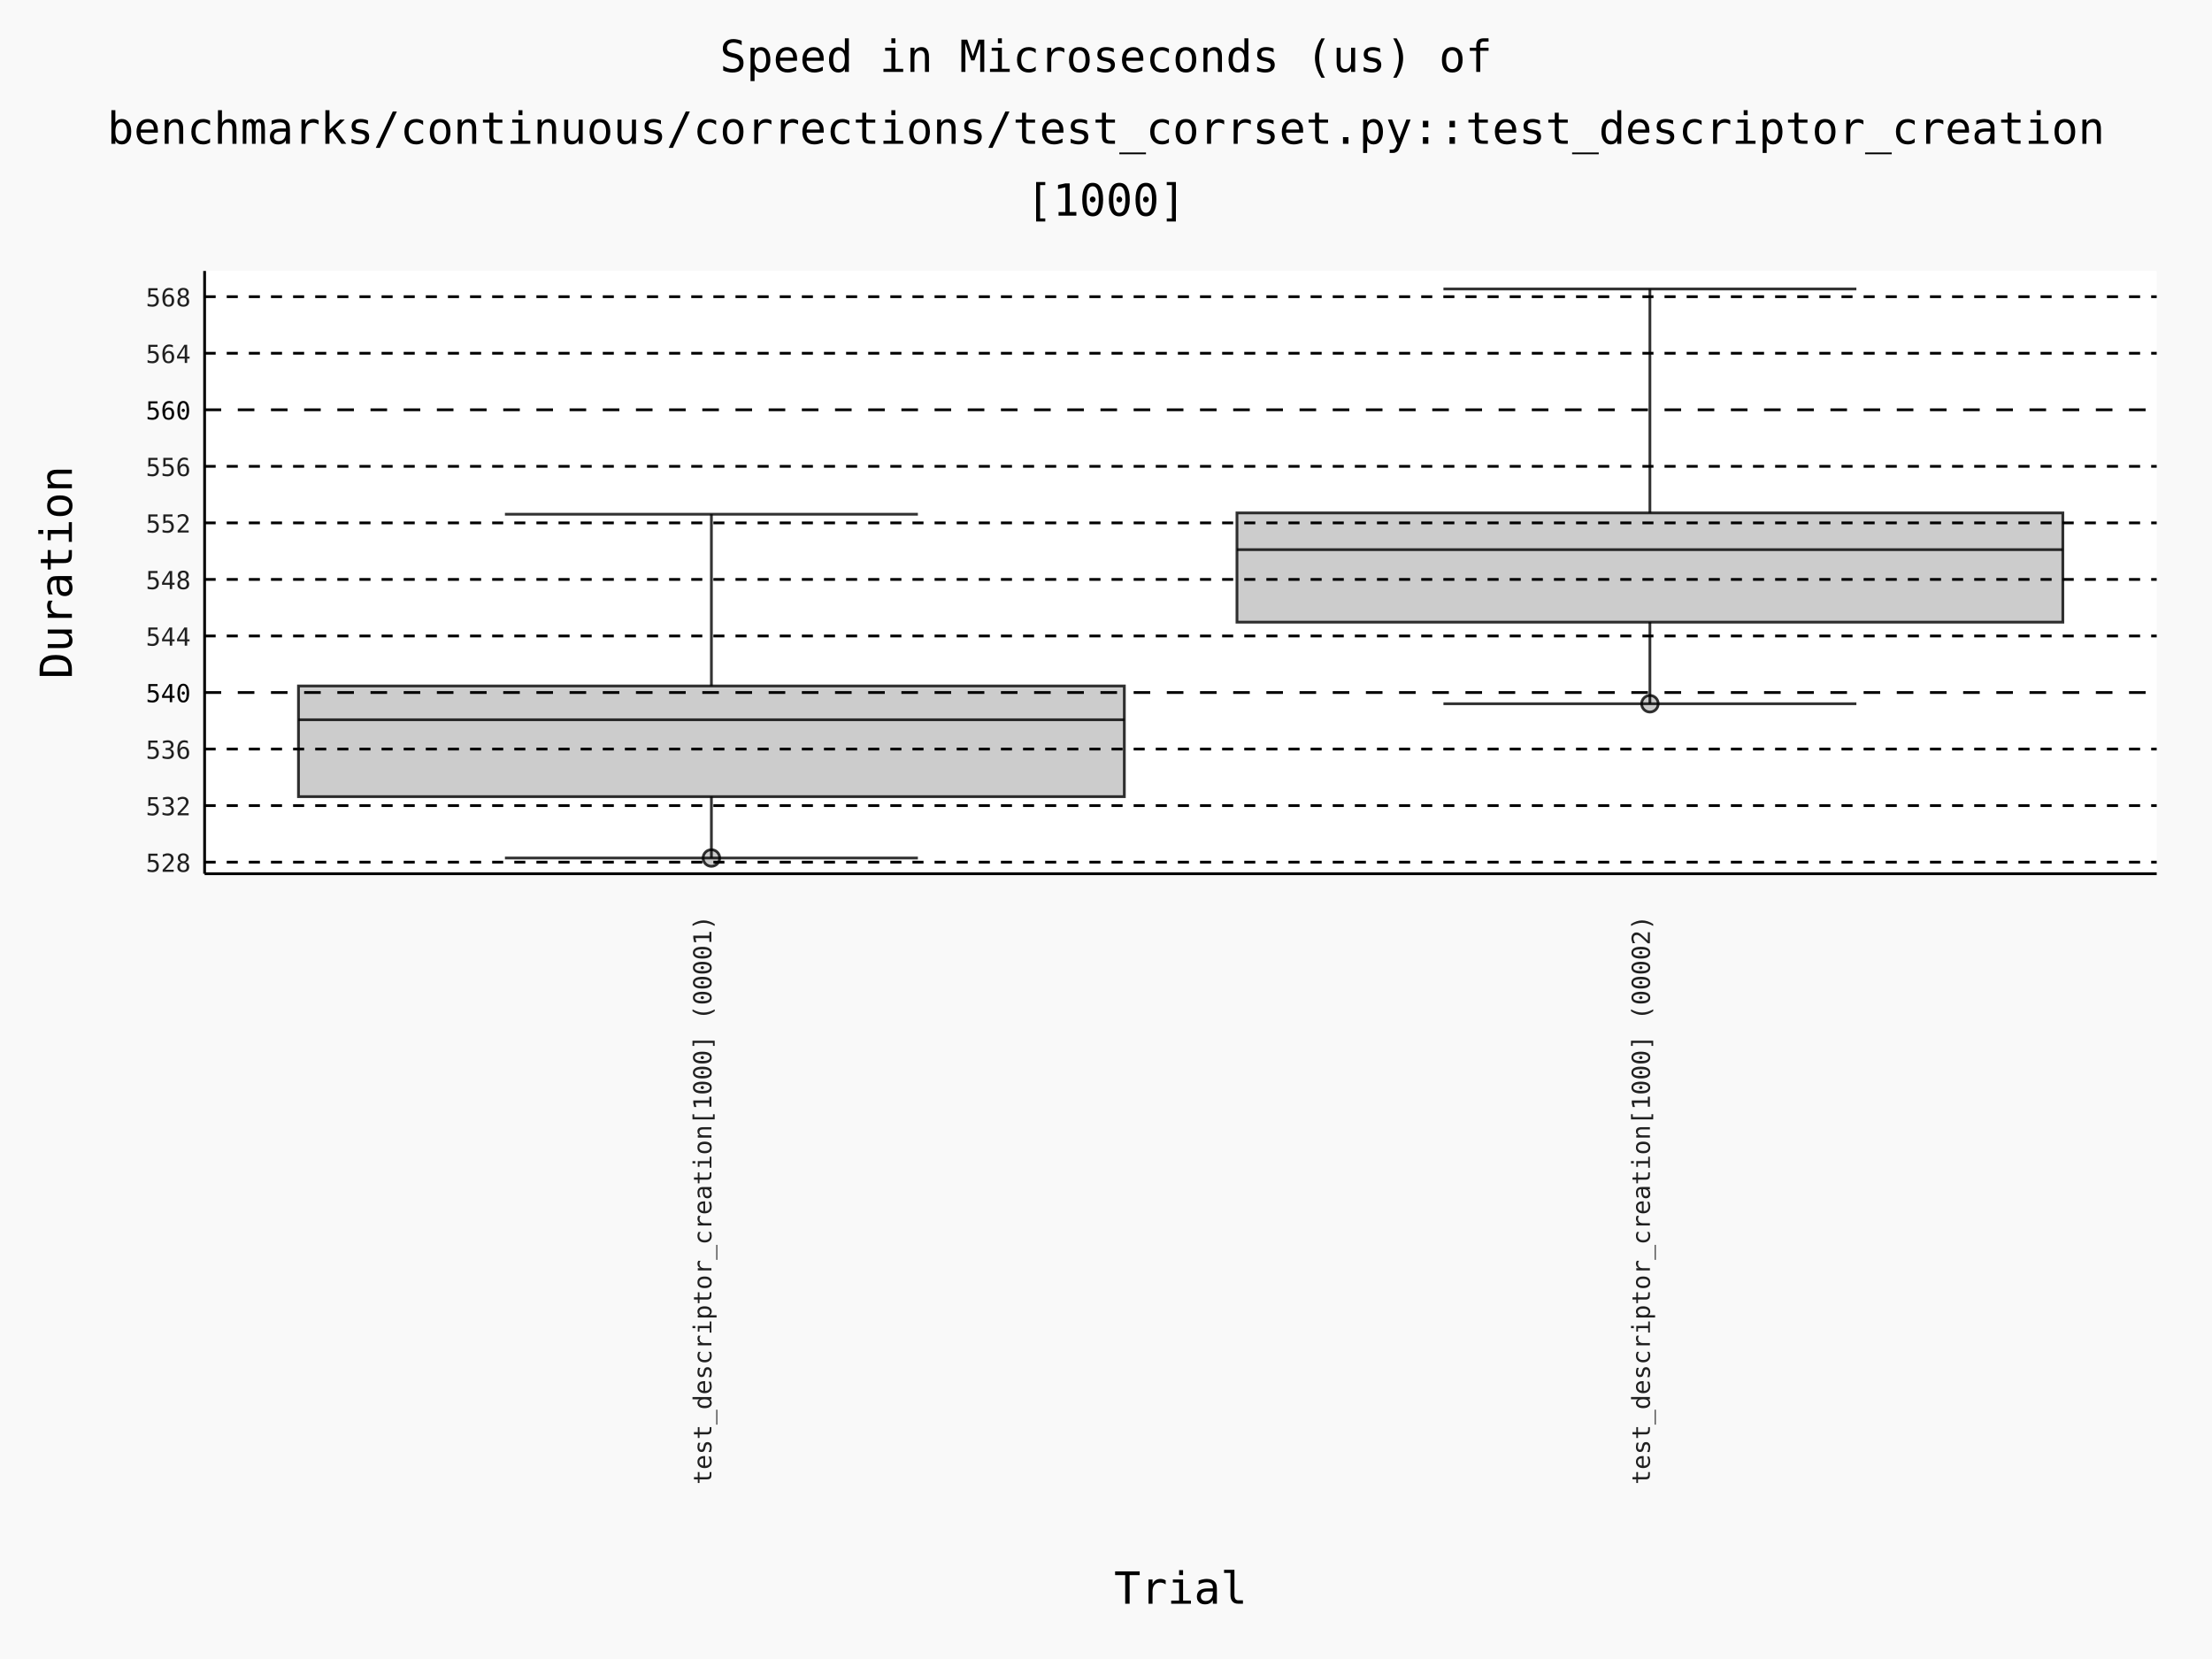
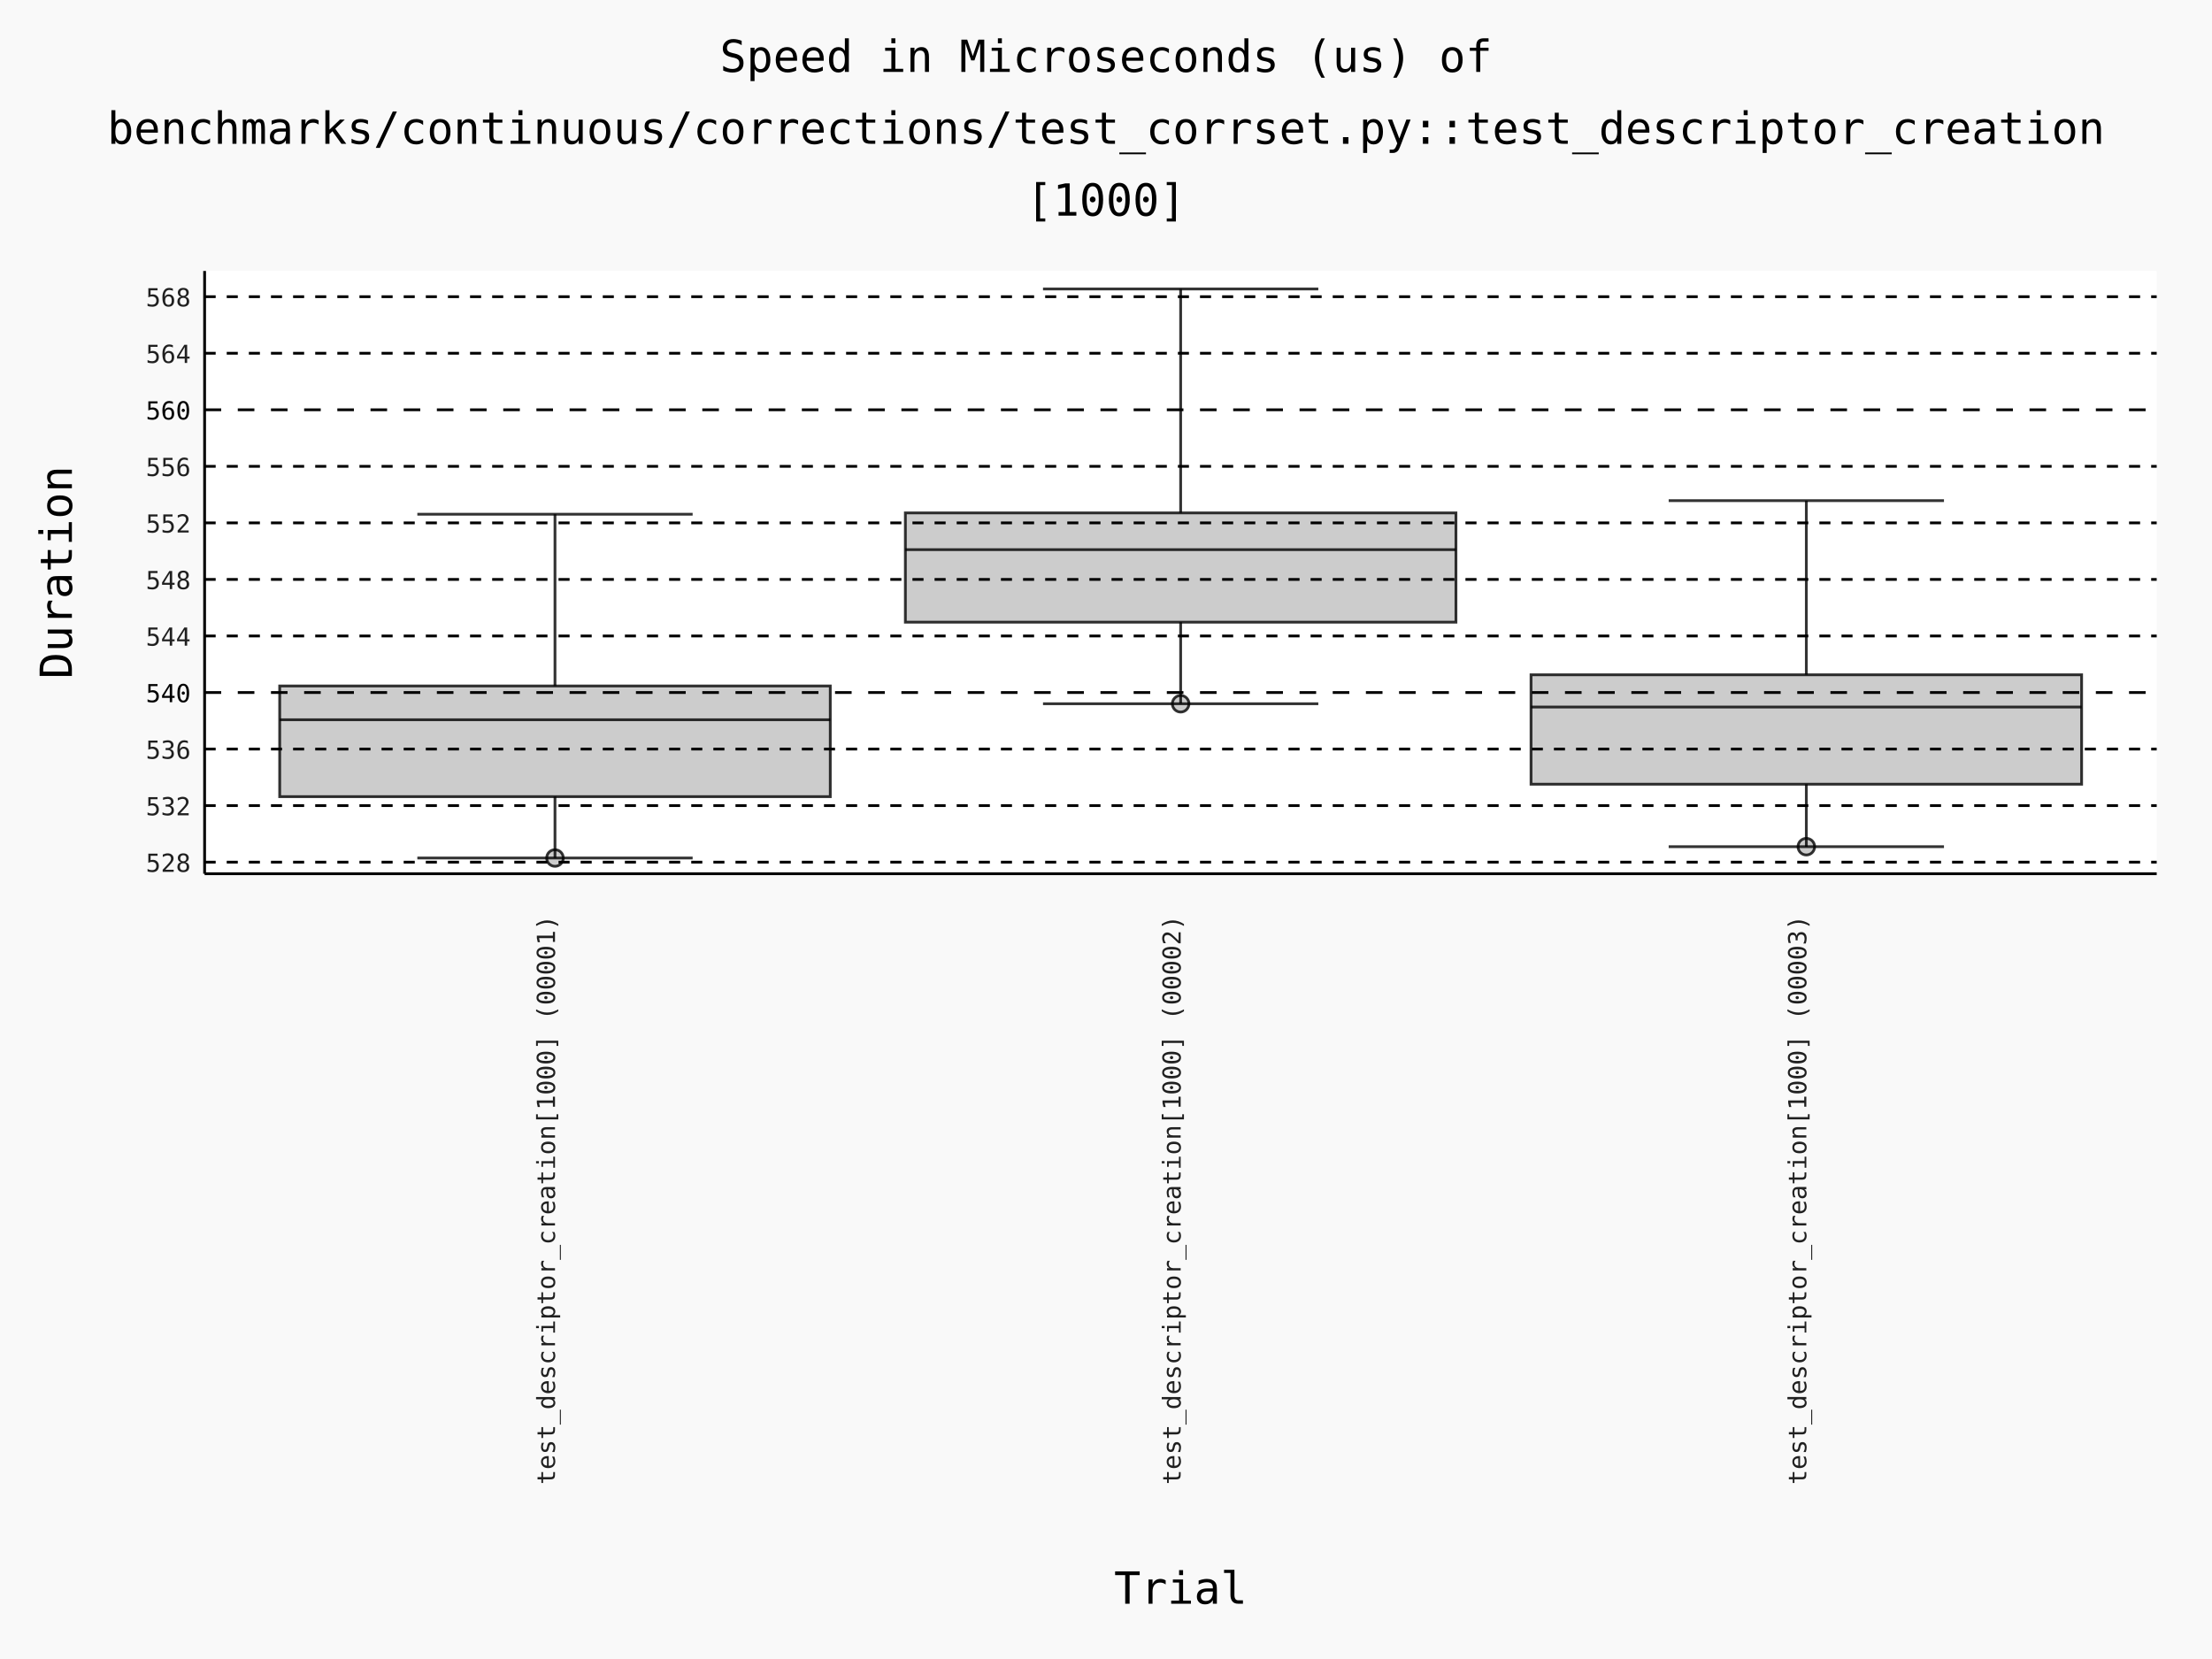
- <svg xmlns="http://www.w3.org/2000/svg" id="chart-7286e9e5-baac-4978-a2ac-18923ef26b9c" class="pygal-chart" viewBox="0 0 800 600">
+ <svg xmlns="http://www.w3.org/2000/svg" id="chart-e54985c6-fe10-421b-b34b-88dd289d7574" class="pygal-chart" viewBox="0 0 800 600">
  <defs>
-     <style type="text/css">#chart-7286e9e5-baac-4978-a2ac-18923ef26b9c{-webkit-user-select:none;-webkit-font-smoothing:antialiased;font-family:Consolas,"Deja Vu Sans Mono","Bitstream Vera Sans Mono","Courier New",monospace}#chart-7286e9e5-baac-4978-a2ac-18923ef26b9c .title{font-family:Consolas,"Deja Vu Sans Mono","Bitstream Vera Sans Mono","Courier New",monospace;font-size:16px}#chart-7286e9e5-baac-4978-a2ac-18923ef26b9c .legends .legend text{font-family:Consolas,"Deja Vu Sans Mono","Bitstream Vera Sans Mono","Courier New",monospace;font-size:14px}#chart-7286e9e5-baac-4978-a2ac-18923ef26b9c .axis text{font-family:Consolas,"Deja Vu Sans Mono","Bitstream Vera Sans Mono","Courier New",monospace;font-size:10px}#chart-7286e9e5-baac-4978-a2ac-18923ef26b9c .axis text.major{font-family:Consolas,"Deja Vu Sans Mono","Bitstream Vera Sans Mono","Courier New",monospace;font-size:10px}#chart-7286e9e5-baac-4978-a2ac-18923ef26b9c .text-overlay text.value{font-family:Consolas,"Deja Vu Sans Mono","Bitstream Vera Sans Mono","Courier New",monospace;font-size:16px}#chart-7286e9e5-baac-4978-a2ac-18923ef26b9c .text-overlay text.label{font-family:Consolas,"Deja Vu Sans Mono","Bitstream Vera Sans Mono","Courier New",monospace;font-size:10px}#chart-7286e9e5-baac-4978-a2ac-18923ef26b9c .tooltip{font-family:Consolas,"Deja Vu Sans Mono","Bitstream Vera Sans Mono","Courier New",monospace;font-size:14px}#chart-7286e9e5-baac-4978-a2ac-18923ef26b9c text.no_data{font-family:Consolas,"Deja Vu Sans Mono","Bitstream Vera Sans Mono","Courier New",monospace;font-size:64px}
- #chart-7286e9e5-baac-4978-a2ac-18923ef26b9c{background-color:rgba(249,249,249,1)}#chart-7286e9e5-baac-4978-a2ac-18923ef26b9c path,#chart-7286e9e5-baac-4978-a2ac-18923ef26b9c line,#chart-7286e9e5-baac-4978-a2ac-18923ef26b9c rect,#chart-7286e9e5-baac-4978-a2ac-18923ef26b9c circle{-webkit-transition:150ms;-moz-transition:150ms;transition:150ms}#chart-7286e9e5-baac-4978-a2ac-18923ef26b9c .graph &gt; .background{fill:rgba(249,249,249,1)}#chart-7286e9e5-baac-4978-a2ac-18923ef26b9c .plot &gt; .background{fill:rgba(255,255,255,1)}#chart-7286e9e5-baac-4978-a2ac-18923ef26b9c .graph{fill:rgba(0,0,0,.87)}#chart-7286e9e5-baac-4978-a2ac-18923ef26b9c text.no_data{fill:rgba(0,0,0,1)}#chart-7286e9e5-baac-4978-a2ac-18923ef26b9c .title{fill:rgba(0,0,0,1)}#chart-7286e9e5-baac-4978-a2ac-18923ef26b9c .legends .legend text{fill:rgba(0,0,0,.87)}#chart-7286e9e5-baac-4978-a2ac-18923ef26b9c .legends .legend:hover text{fill:rgba(0,0,0,1)}#chart-7286e9e5-baac-4978-a2ac-18923ef26b9c .axis .line{stroke:rgba(0,0,0,1)}#chart-7286e9e5-baac-4978-a2ac-18923ef26b9c .axis .guide.line{stroke:rgba(0,0,0,.54)}#chart-7286e9e5-baac-4978-a2ac-18923ef26b9c .axis .major.line{stroke:rgba(0,0,0,.87)}#chart-7286e9e5-baac-4978-a2ac-18923ef26b9c .axis text.major{fill:rgba(0,0,0,1)}#chart-7286e9e5-baac-4978-a2ac-18923ef26b9c .axis.y .guides:hover .guide.line,#chart-7286e9e5-baac-4978-a2ac-18923ef26b9c .line-graph .axis.x .guides:hover .guide.line,#chart-7286e9e5-baac-4978-a2ac-18923ef26b9c .stackedline-graph .axis.x .guides:hover .guide.line,#chart-7286e9e5-baac-4978-a2ac-18923ef26b9c .xy-graph .axis.x .guides:hover .guide.line{stroke:rgba(0,0,0,1)}#chart-7286e9e5-baac-4978-a2ac-18923ef26b9c .axis .guides:hover text{fill:rgba(0,0,0,1)}#chart-7286e9e5-baac-4978-a2ac-18923ef26b9c .reactive{fill-opacity:.7;stroke-opacity:.8;stroke-width:1}#chart-7286e9e5-baac-4978-a2ac-18923ef26b9c .ci{stroke:rgba(0,0,0,.87)}#chart-7286e9e5-baac-4978-a2ac-18923ef26b9c .reactive.active,#chart-7286e9e5-baac-4978-a2ac-18923ef26b9c .active .reactive{fill-opacity:.8;stroke-opacity:.9;stroke-width:4}#chart-7286e9e5-baac-4978-a2ac-18923ef26b9c .ci .reactive.active{stroke-width:1.5}#chart-7286e9e5-baac-4978-a2ac-18923ef26b9c .series text{fill:rgba(0,0,0,1)}#chart-7286e9e5-baac-4978-a2ac-18923ef26b9c .tooltip rect{fill:rgba(255,255,255,1);stroke:rgba(0,0,0,1);-webkit-transition:opacity 150ms;-moz-transition:opacity 150ms;transition:opacity 150ms}#chart-7286e9e5-baac-4978-a2ac-18923ef26b9c .tooltip .label{fill:rgba(0,0,0,.87)}#chart-7286e9e5-baac-4978-a2ac-18923ef26b9c .tooltip .label{fill:rgba(0,0,0,.87)}#chart-7286e9e5-baac-4978-a2ac-18923ef26b9c .tooltip .legend{font-size:.8em;fill:rgba(0,0,0,.54)}#chart-7286e9e5-baac-4978-a2ac-18923ef26b9c .tooltip .x_label{font-size:.6em;fill:rgba(0,0,0,1)}#chart-7286e9e5-baac-4978-a2ac-18923ef26b9c .tooltip .xlink{font-size:.5em;text-decoration:underline}#chart-7286e9e5-baac-4978-a2ac-18923ef26b9c .tooltip .value{font-size:1.5em}#chart-7286e9e5-baac-4978-a2ac-18923ef26b9c .bound{font-size:.5em}#chart-7286e9e5-baac-4978-a2ac-18923ef26b9c .max-value{font-size:.75em;fill:rgba(0,0,0,.54)}#chart-7286e9e5-baac-4978-a2ac-18923ef26b9c .map-element{fill:rgba(255,255,255,1);stroke:rgba(0,0,0,.54) !important}#chart-7286e9e5-baac-4978-a2ac-18923ef26b9c .map-element .reactive{fill-opacity:inherit;stroke-opacity:inherit}#chart-7286e9e5-baac-4978-a2ac-18923ef26b9c .color-0,#chart-7286e9e5-baac-4978-a2ac-18923ef26b9c .color-0 a:visited{stroke:#000000;fill:#000000}#chart-7286e9e5-baac-4978-a2ac-18923ef26b9c .color-1,#chart-7286e9e5-baac-4978-a2ac-18923ef26b9c .color-1 a:visited{stroke:#000000;fill:#000000}#chart-7286e9e5-baac-4978-a2ac-18923ef26b9c .text-overlay .color-0 text{fill:white}#chart-7286e9e5-baac-4978-a2ac-18923ef26b9c .text-overlay .color-1 text{fill:white}
- #chart-7286e9e5-baac-4978-a2ac-18923ef26b9c text.no_data{text-anchor:middle}#chart-7286e9e5-baac-4978-a2ac-18923ef26b9c .guide.line{fill:none}#chart-7286e9e5-baac-4978-a2ac-18923ef26b9c .centered{text-anchor:middle}#chart-7286e9e5-baac-4978-a2ac-18923ef26b9c .title{text-anchor:middle}#chart-7286e9e5-baac-4978-a2ac-18923ef26b9c .legends .legend text{fill-opacity:1}#chart-7286e9e5-baac-4978-a2ac-18923ef26b9c .axis.x text{text-anchor:middle}#chart-7286e9e5-baac-4978-a2ac-18923ef26b9c .axis.x:not(.web) text[transform]{text-anchor:start}#chart-7286e9e5-baac-4978-a2ac-18923ef26b9c .axis.x:not(.web) text[transform].backwards{text-anchor:end}#chart-7286e9e5-baac-4978-a2ac-18923ef26b9c .axis.y text{text-anchor:end}#chart-7286e9e5-baac-4978-a2ac-18923ef26b9c .axis.y text[transform].backwards{text-anchor:start}#chart-7286e9e5-baac-4978-a2ac-18923ef26b9c .axis.y2 text{text-anchor:start}#chart-7286e9e5-baac-4978-a2ac-18923ef26b9c .axis.y2 text[transform].backwards{text-anchor:end}#chart-7286e9e5-baac-4978-a2ac-18923ef26b9c .axis .guide.line{stroke-dasharray:4,4;stroke:black}#chart-7286e9e5-baac-4978-a2ac-18923ef26b9c .axis .major.guide.line{stroke-dasharray:6,6;stroke:black}#chart-7286e9e5-baac-4978-a2ac-18923ef26b9c .horizontal .axis.y .guide.line,#chart-7286e9e5-baac-4978-a2ac-18923ef26b9c .horizontal .axis.y2 .guide.line,#chart-7286e9e5-baac-4978-a2ac-18923ef26b9c .vertical .axis.x .guide.line{opacity:0}#chart-7286e9e5-baac-4978-a2ac-18923ef26b9c .horizontal .axis.always_show .guide.line,#chart-7286e9e5-baac-4978-a2ac-18923ef26b9c .vertical .axis.always_show .guide.line{opacity:1 !important}#chart-7286e9e5-baac-4978-a2ac-18923ef26b9c .axis.y .guides:hover .guide.line,#chart-7286e9e5-baac-4978-a2ac-18923ef26b9c .axis.y2 .guides:hover .guide.line,#chart-7286e9e5-baac-4978-a2ac-18923ef26b9c .axis.x .guides:hover .guide.line{opacity:1}#chart-7286e9e5-baac-4978-a2ac-18923ef26b9c .axis .guides:hover text{opacity:1}#chart-7286e9e5-baac-4978-a2ac-18923ef26b9c .nofill{fill:none}#chart-7286e9e5-baac-4978-a2ac-18923ef26b9c .subtle-fill{fill-opacity:.2}#chart-7286e9e5-baac-4978-a2ac-18923ef26b9c .dot{stroke-width:1px;fill-opacity:1;stroke-opacity:1}#chart-7286e9e5-baac-4978-a2ac-18923ef26b9c .dot.active{stroke-width:5px}#chart-7286e9e5-baac-4978-a2ac-18923ef26b9c .dot.negative{fill:transparent}#chart-7286e9e5-baac-4978-a2ac-18923ef26b9c text,#chart-7286e9e5-baac-4978-a2ac-18923ef26b9c tspan{stroke:none !important}#chart-7286e9e5-baac-4978-a2ac-18923ef26b9c .series text.active{opacity:1}#chart-7286e9e5-baac-4978-a2ac-18923ef26b9c .tooltip rect{fill-opacity:.95;stroke-width:.5}#chart-7286e9e5-baac-4978-a2ac-18923ef26b9c .tooltip text{fill-opacity:1}#chart-7286e9e5-baac-4978-a2ac-18923ef26b9c .showable{visibility:hidden}#chart-7286e9e5-baac-4978-a2ac-18923ef26b9c .showable.shown{visibility:visible}#chart-7286e9e5-baac-4978-a2ac-18923ef26b9c .gauge-background{fill:rgba(229,229,229,1);stroke:none}#chart-7286e9e5-baac-4978-a2ac-18923ef26b9c .bg-lines{stroke:rgba(249,249,249,1);stroke-width:2px}
+     <style type="text/css">#chart-e54985c6-fe10-421b-b34b-88dd289d7574{-webkit-user-select:none;-webkit-font-smoothing:antialiased;font-family:Consolas,"Deja Vu Sans Mono","Bitstream Vera Sans Mono","Courier New",monospace}#chart-e54985c6-fe10-421b-b34b-88dd289d7574 .title{font-family:Consolas,"Deja Vu Sans Mono","Bitstream Vera Sans Mono","Courier New",monospace;font-size:16px}#chart-e54985c6-fe10-421b-b34b-88dd289d7574 .legends .legend text{font-family:Consolas,"Deja Vu Sans Mono","Bitstream Vera Sans Mono","Courier New",monospace;font-size:14px}#chart-e54985c6-fe10-421b-b34b-88dd289d7574 .axis text{font-family:Consolas,"Deja Vu Sans Mono","Bitstream Vera Sans Mono","Courier New",monospace;font-size:10px}#chart-e54985c6-fe10-421b-b34b-88dd289d7574 .axis text.major{font-family:Consolas,"Deja Vu Sans Mono","Bitstream Vera Sans Mono","Courier New",monospace;font-size:10px}#chart-e54985c6-fe10-421b-b34b-88dd289d7574 .text-overlay text.value{font-family:Consolas,"Deja Vu Sans Mono","Bitstream Vera Sans Mono","Courier New",monospace;font-size:16px}#chart-e54985c6-fe10-421b-b34b-88dd289d7574 .text-overlay text.label{font-family:Consolas,"Deja Vu Sans Mono","Bitstream Vera Sans Mono","Courier New",monospace;font-size:10px}#chart-e54985c6-fe10-421b-b34b-88dd289d7574 .tooltip{font-family:Consolas,"Deja Vu Sans Mono","Bitstream Vera Sans Mono","Courier New",monospace;font-size:14px}#chart-e54985c6-fe10-421b-b34b-88dd289d7574 text.no_data{font-family:Consolas,"Deja Vu Sans Mono","Bitstream Vera Sans Mono","Courier New",monospace;font-size:64px}
+ #chart-e54985c6-fe10-421b-b34b-88dd289d7574{background-color:rgba(249,249,249,1)}#chart-e54985c6-fe10-421b-b34b-88dd289d7574 path,#chart-e54985c6-fe10-421b-b34b-88dd289d7574 line,#chart-e54985c6-fe10-421b-b34b-88dd289d7574 rect,#chart-e54985c6-fe10-421b-b34b-88dd289d7574 circle{-webkit-transition:150ms;-moz-transition:150ms;transition:150ms}#chart-e54985c6-fe10-421b-b34b-88dd289d7574 .graph &gt; .background{fill:rgba(249,249,249,1)}#chart-e54985c6-fe10-421b-b34b-88dd289d7574 .plot &gt; .background{fill:rgba(255,255,255,1)}#chart-e54985c6-fe10-421b-b34b-88dd289d7574 .graph{fill:rgba(0,0,0,.87)}#chart-e54985c6-fe10-421b-b34b-88dd289d7574 text.no_data{fill:rgba(0,0,0,1)}#chart-e54985c6-fe10-421b-b34b-88dd289d7574 .title{fill:rgba(0,0,0,1)}#chart-e54985c6-fe10-421b-b34b-88dd289d7574 .legends .legend text{fill:rgba(0,0,0,.87)}#chart-e54985c6-fe10-421b-b34b-88dd289d7574 .legends .legend:hover text{fill:rgba(0,0,0,1)}#chart-e54985c6-fe10-421b-b34b-88dd289d7574 .axis .line{stroke:rgba(0,0,0,1)}#chart-e54985c6-fe10-421b-b34b-88dd289d7574 .axis .guide.line{stroke:rgba(0,0,0,.54)}#chart-e54985c6-fe10-421b-b34b-88dd289d7574 .axis .major.line{stroke:rgba(0,0,0,.87)}#chart-e54985c6-fe10-421b-b34b-88dd289d7574 .axis text.major{fill:rgba(0,0,0,1)}#chart-e54985c6-fe10-421b-b34b-88dd289d7574 .axis.y .guides:hover .guide.line,#chart-e54985c6-fe10-421b-b34b-88dd289d7574 .line-graph .axis.x .guides:hover .guide.line,#chart-e54985c6-fe10-421b-b34b-88dd289d7574 .stackedline-graph .axis.x .guides:hover .guide.line,#chart-e54985c6-fe10-421b-b34b-88dd289d7574 .xy-graph .axis.x .guides:hover .guide.line{stroke:rgba(0,0,0,1)}#chart-e54985c6-fe10-421b-b34b-88dd289d7574 .axis .guides:hover text{fill:rgba(0,0,0,1)}#chart-e54985c6-fe10-421b-b34b-88dd289d7574 .reactive{fill-opacity:.7;stroke-opacity:.8;stroke-width:1}#chart-e54985c6-fe10-421b-b34b-88dd289d7574 .ci{stroke:rgba(0,0,0,.87)}#chart-e54985c6-fe10-421b-b34b-88dd289d7574 .reactive.active,#chart-e54985c6-fe10-421b-b34b-88dd289d7574 .active .reactive{fill-opacity:.8;stroke-opacity:.9;stroke-width:4}#chart-e54985c6-fe10-421b-b34b-88dd289d7574 .ci .reactive.active{stroke-width:1.5}#chart-e54985c6-fe10-421b-b34b-88dd289d7574 .series text{fill:rgba(0,0,0,1)}#chart-e54985c6-fe10-421b-b34b-88dd289d7574 .tooltip rect{fill:rgba(255,255,255,1);stroke:rgba(0,0,0,1);-webkit-transition:opacity 150ms;-moz-transition:opacity 150ms;transition:opacity 150ms}#chart-e54985c6-fe10-421b-b34b-88dd289d7574 .tooltip .label{fill:rgba(0,0,0,.87)}#chart-e54985c6-fe10-421b-b34b-88dd289d7574 .tooltip .label{fill:rgba(0,0,0,.87)}#chart-e54985c6-fe10-421b-b34b-88dd289d7574 .tooltip .legend{font-size:.8em;fill:rgba(0,0,0,.54)}#chart-e54985c6-fe10-421b-b34b-88dd289d7574 .tooltip .x_label{font-size:.6em;fill:rgba(0,0,0,1)}#chart-e54985c6-fe10-421b-b34b-88dd289d7574 .tooltip .xlink{font-size:.5em;text-decoration:underline}#chart-e54985c6-fe10-421b-b34b-88dd289d7574 .tooltip .value{font-size:1.5em}#chart-e54985c6-fe10-421b-b34b-88dd289d7574 .bound{font-size:.5em}#chart-e54985c6-fe10-421b-b34b-88dd289d7574 .max-value{font-size:.75em;fill:rgba(0,0,0,.54)}#chart-e54985c6-fe10-421b-b34b-88dd289d7574 .map-element{fill:rgba(255,255,255,1);stroke:rgba(0,0,0,.54) !important}#chart-e54985c6-fe10-421b-b34b-88dd289d7574 .map-element .reactive{fill-opacity:inherit;stroke-opacity:inherit}#chart-e54985c6-fe10-421b-b34b-88dd289d7574 .color-0,#chart-e54985c6-fe10-421b-b34b-88dd289d7574 .color-0 a:visited{stroke:#000000;fill:#000000}#chart-e54985c6-fe10-421b-b34b-88dd289d7574 .color-1,#chart-e54985c6-fe10-421b-b34b-88dd289d7574 .color-1 a:visited{stroke:#000000;fill:#000000}#chart-e54985c6-fe10-421b-b34b-88dd289d7574 .color-2,#chart-e54985c6-fe10-421b-b34b-88dd289d7574 .color-2 a:visited{stroke:#000000;fill:#000000}#chart-e54985c6-fe10-421b-b34b-88dd289d7574 .text-overlay .color-0 text{fill:white}#chart-e54985c6-fe10-421b-b34b-88dd289d7574 .text-overlay .color-1 text{fill:white}#chart-e54985c6-fe10-421b-b34b-88dd289d7574 .text-overlay .color-2 text{fill:white}
+ #chart-e54985c6-fe10-421b-b34b-88dd289d7574 text.no_data{text-anchor:middle}#chart-e54985c6-fe10-421b-b34b-88dd289d7574 .guide.line{fill:none}#chart-e54985c6-fe10-421b-b34b-88dd289d7574 .centered{text-anchor:middle}#chart-e54985c6-fe10-421b-b34b-88dd289d7574 .title{text-anchor:middle}#chart-e54985c6-fe10-421b-b34b-88dd289d7574 .legends .legend text{fill-opacity:1}#chart-e54985c6-fe10-421b-b34b-88dd289d7574 .axis.x text{text-anchor:middle}#chart-e54985c6-fe10-421b-b34b-88dd289d7574 .axis.x:not(.web) text[transform]{text-anchor:start}#chart-e54985c6-fe10-421b-b34b-88dd289d7574 .axis.x:not(.web) text[transform].backwards{text-anchor:end}#chart-e54985c6-fe10-421b-b34b-88dd289d7574 .axis.y text{text-anchor:end}#chart-e54985c6-fe10-421b-b34b-88dd289d7574 .axis.y text[transform].backwards{text-anchor:start}#chart-e54985c6-fe10-421b-b34b-88dd289d7574 .axis.y2 text{text-anchor:start}#chart-e54985c6-fe10-421b-b34b-88dd289d7574 .axis.y2 text[transform].backwards{text-anchor:end}#chart-e54985c6-fe10-421b-b34b-88dd289d7574 .axis .guide.line{stroke-dasharray:4,4;stroke:black}#chart-e54985c6-fe10-421b-b34b-88dd289d7574 .axis .major.guide.line{stroke-dasharray:6,6;stroke:black}#chart-e54985c6-fe10-421b-b34b-88dd289d7574 .horizontal .axis.y .guide.line,#chart-e54985c6-fe10-421b-b34b-88dd289d7574 .horizontal .axis.y2 .guide.line,#chart-e54985c6-fe10-421b-b34b-88dd289d7574 .vertical .axis.x .guide.line{opacity:0}#chart-e54985c6-fe10-421b-b34b-88dd289d7574 .horizontal .axis.always_show .guide.line,#chart-e54985c6-fe10-421b-b34b-88dd289d7574 .vertical .axis.always_show .guide.line{opacity:1 !important}#chart-e54985c6-fe10-421b-b34b-88dd289d7574 .axis.y .guides:hover .guide.line,#chart-e54985c6-fe10-421b-b34b-88dd289d7574 .axis.y2 .guides:hover .guide.line,#chart-e54985c6-fe10-421b-b34b-88dd289d7574 .axis.x .guides:hover .guide.line{opacity:1}#chart-e54985c6-fe10-421b-b34b-88dd289d7574 .axis .guides:hover text{opacity:1}#chart-e54985c6-fe10-421b-b34b-88dd289d7574 .nofill{fill:none}#chart-e54985c6-fe10-421b-b34b-88dd289d7574 .subtle-fill{fill-opacity:.2}#chart-e54985c6-fe10-421b-b34b-88dd289d7574 .dot{stroke-width:1px;fill-opacity:1;stroke-opacity:1}#chart-e54985c6-fe10-421b-b34b-88dd289d7574 .dot.active{stroke-width:5px}#chart-e54985c6-fe10-421b-b34b-88dd289d7574 .dot.negative{fill:transparent}#chart-e54985c6-fe10-421b-b34b-88dd289d7574 text,#chart-e54985c6-fe10-421b-b34b-88dd289d7574 tspan{stroke:none !important}#chart-e54985c6-fe10-421b-b34b-88dd289d7574 .series text.active{opacity:1}#chart-e54985c6-fe10-421b-b34b-88dd289d7574 .tooltip rect{fill-opacity:.95;stroke-width:.5}#chart-e54985c6-fe10-421b-b34b-88dd289d7574 .tooltip text{fill-opacity:1}#chart-e54985c6-fe10-421b-b34b-88dd289d7574 .showable{visibility:hidden}#chart-e54985c6-fe10-421b-b34b-88dd289d7574 .showable.shown{visibility:visible}#chart-e54985c6-fe10-421b-b34b-88dd289d7574 .gauge-background{fill:rgba(229,229,229,1);stroke:none}#chart-e54985c6-fe10-421b-b34b-88dd289d7574 .bg-lines{stroke:rgba(249,249,249,1);stroke-width:2px}
.tooltip .value{font-size:1em !important}.axis text{font-size:9px !important}</style>
  </defs>
  <g class="graph custombox-graph vertical">
    <rect x="0" y="0" width="800" height="600" class="background" />
    <g transform="translate(74, 98)" class="plot">
      <rect x="0" y="0" width="706.0" height="218.0" class="background" />
      <g class="axis y always_show">
        <path d="M0 218 h706" class="line" />
        <g class="guides">
          <path d="M0 213.808 h706" class="guide line" />
          <text x="-5" y="217.308" class="">528</text>
        </g>
        <g class="guides">
          <path d="M0 193.357 h706" class="guide line" />
          <text x="-5" y="196.857" class="">532</text>
        </g>
        <g class="guides">
          <path d="M0 172.907 h706" class="guide line" />
          <text x="-5" y="176.407" class="">536</text>
        </g>
        <g class="guides">
          <path d="M0 152.457 h706" class="major guide line" />
          <text x="-5" y="155.957" class="major">540</text>
        </g>
        <g class="guides">
          <path d="M0 132.007 h706" class="guide line" />
          <text x="-5" y="135.507" class="">544</text>
        </g>
        <g class="guides">
          <path d="M0 111.556 h706" class="guide line" />
          <text x="-5" y="115.056" class="">548</text>
        </g>
        <g class="guides">
          <path d="M0 91.106 h706" class="guide line" />
          <text x="-5" y="94.606" class="">552</text>
        </g>
        <g class="guides">
          <path d="M0 70.656 h706" class="guide line" />
          <text x="-5" y="74.156" class="">556</text>
        </g>
        <g class="guides">
          <path d="M0 50.205 h706" class="major guide line" />
          <text x="-5" y="53.705" class="major">560</text>
        </g>
        <g class="guides">
          <path d="M0 29.755 h706" class="guide line" />
          <text x="-5" y="33.255" class="">564</text>
        </g>
        <g class="guides">
          <path d="M0 9.305 h706" class="guide line" />
          <text x="-5" y="12.805" class="">568</text>
        </g>
      </g>
      <g class="axis x">
        <path d="M0 0 v218" class="line" />
        <g class="guides">
-           <path d="M183.288 0 v218" class="guide line" />
-           <text x="183.288" y="233.0" class="backwards" transform="rotate(270 183.2885 233)">test_descriptor_creation[1000] (00001)</text>
+           <path d="M126.718 0 v218" class="guide line" />
+           <text x="126.718" y="233.0" class="backwards" transform="rotate(270 126.7179 233)">test_descriptor_creation[1000] (00001)</text>
        </g>
        <g class="guides">
-           <path d="M522.712 0 v218" class="guide line" />
-           <text x="522.712" y="233.0" class="backwards" transform="rotate(270 522.7115 233)">test_descriptor_creation[1000] (00002)</text>
+           <path d="M353 0 v218" class="guide line" />
+           <text x="353.0" y="233.0" class="backwards" transform="rotate(270 353 233)">test_descriptor_creation[1000] (00002)</text>
+         </g>
+         <g class="guides">
+           <path d="M579.282 0 v218" class="guide line" />
+           <text x="579.282" y="233.0" class="backwards" transform="rotate(270 579.2821 233)">test_descriptor_creation[1000] (00003)</text>
        </g>
      </g>
      <g class="series serie-0 color-0">
        <g class="boxes">
          <g class="box">
-             <path stroke-width="3" d="M108.615 212.31 L257.962 212.31" class="reactive tooltip-trigger" />
-             <path stroke-width="3" d="M33.942 162.309 L332.635 162.309" class="reactive tooltip-trigger" />
-             <path stroke-width="3" d="M108.615 87.977 L257.962 87.977" class="reactive tooltip-trigger" />
-             <path stroke-width="2" d="M183.288 212.31 L183.288 190.121" class="reactive tooltip-trigger" />
-             <path stroke-width="2" d="M183.288 87.977 L183.288 150.09" class="reactive tooltip-trigger" />
-             <rect x="33.942" y="150.09" height="40.031" width="298.692" class="subtle-fill reactive tooltip-trigger" />
-             <circle cx="183.288" cy="212.31" r="3" class="subtle-fill reactive tooltip-trigger" />
-             <circle cx="183.288" cy="-4713.12" r="3" class="subtle-fill reactive tooltip-trigger" />
+             <path stroke-width="3" d="M76.936 212.31 L176.5 212.31" class="reactive tooltip-trigger" />
+             <path stroke-width="3" d="M27.154 162.309 L226.282 162.309" class="reactive tooltip-trigger" />
+             <path stroke-width="3" d="M76.936 87.977 L176.5 87.977" class="reactive tooltip-trigger" />
+             <path stroke-width="2" d="M126.718 212.31 L126.718 190.121" class="reactive tooltip-trigger" />
+             <path stroke-width="2" d="M126.718 87.977 L126.718 150.09" class="reactive tooltip-trigger" />
+             <rect x="27.154" y="150.09" height="40.031" width="199.128" class="subtle-fill reactive tooltip-trigger" />
+             <circle cx="126.718" cy="212.31" r="3" class="subtle-fill reactive tooltip-trigger" />
+             <circle cx="126.718" cy="-4713.12" r="3" class="subtle-fill reactive tooltip-trigger" />
          </g>
        </g>
      </g>
      <g class="series serie-1 color-1">
        <g class="boxes">
          <g class="box">
-             <path stroke-width="3" d="M448.038 156.521 L597.385 156.521" class="reactive tooltip-trigger" />
-             <path stroke-width="3" d="M373.365 100.789 L672.058 100.789" class="reactive tooltip-trigger" />
-             <path stroke-width="3" d="M448.038 6.513 L597.385 6.513" class="reactive tooltip-trigger" />
-             <path stroke-width="2" d="M522.712 156.521 L522.712 127.017" class="reactive tooltip-trigger" />
-             <path stroke-width="2" d="M522.712 6.513 L522.712 87.497" class="reactive tooltip-trigger" />
-             <rect x="373.365" y="87.497" height="39.52" width="298.692" class="subtle-fill reactive tooltip-trigger" />
-             <circle cx="522.712" cy="156.521" r="3" class="subtle-fill reactive tooltip-trigger" />
-             <circle cx="522.712" cy="-1061.083" r="3" class="subtle-fill reactive tooltip-trigger" />
+             <path stroke-width="3" d="M303.218 156.521 L402.782 156.521" class="reactive tooltip-trigger" />
+             <path stroke-width="3" d="M253.436 100.789 L452.564 100.789" class="reactive tooltip-trigger" />
+             <path stroke-width="3" d="M303.218 6.513 L402.782 6.513" class="reactive tooltip-trigger" />
+             <path stroke-width="2" d="M353 156.521 L353 127.017" class="reactive tooltip-trigger" />
+             <path stroke-width="2" d="M353 6.513 L353 87.497" class="reactive tooltip-trigger" />
+             <rect x="253.436" y="87.497" height="39.52" width="199.128" class="subtle-fill reactive tooltip-trigger" />
+             <circle cx="353" cy="156.521" r="3" class="subtle-fill reactive tooltip-trigger" />
+             <circle cx="353" cy="-1061.083" r="3" class="subtle-fill reactive tooltip-trigger" />
+           </g>
+         </g>
+       </g>
+       <g class="series serie-2 color-2">
+         <g class="boxes">
+           <g class="box">
+             <path stroke-width="3" d="M529.5 208.215 L629.064 208.215" class="reactive tooltip-trigger" />
+             <path stroke-width="3" d="M479.718 157.707 L678.846 157.707" class="reactive tooltip-trigger" />
+             <path stroke-width="3" d="M529.5 83.064 L629.064 83.064" class="reactive tooltip-trigger" />
+             <path stroke-width="2" d="M579.282 208.215 L579.282 185.622" class="reactive tooltip-trigger" />
+             <path stroke-width="2" d="M579.282 83.064 L579.282 146.046" class="reactive tooltip-trigger" />
+             <rect x="479.718" y="146.046" height="39.576" width="199.128" class="subtle-fill reactive tooltip-trigger" />
+             <circle cx="579.282" cy="208.215" r="3" class="subtle-fill reactive tooltip-trigger" />
+             <circle cx="579.282" cy="-769.651" r="3" class="subtle-fill reactive tooltip-trigger" />
          </g>
        </g>
      </g>
    </g>
    <g class="titles">
      <text x="400.0" y="26" class="title plot_title">Speed in Microseconds (us) of</text>
      <text x="400.0" y="52" class="title plot_title">benchmarks/continuous/corrections/test_corrset.py::test_descriptor_creation</text>
      <text x="400.0" y="78" class="title plot_title">[1000]</text>
      <text x="427.0" y="580.0" class="title">Trial</text>
      <text x="0" y="233.0" class="title" transform="rotate(-90 0 207)">Duration</text>
    </g>
    <g transform="translate(74, 98)" class="plot overlay">
      <g class="series serie-0 color-0" />
      <g class="series serie-1 color-1" />
+       <g class="series serie-2 color-2" />
    </g>
    <g transform="translate(74, 98)" class="plot text-overlay">
      <g class="series serie-0 color-0" />
      <g class="series serie-1 color-1" />
+       <g class="series serie-2 color-2" />
    </g>
    <g transform="translate(74, 98)" class="plot tooltip-overlay">
      <g transform="translate(0 0)" style="opacity: 0" class="tooltip">
        <rect rx="0" ry="0" width="0" height="0" class="tooltip-box" />
        <g class="text" />
      </g>
    </g>
  </g>
</svg>
